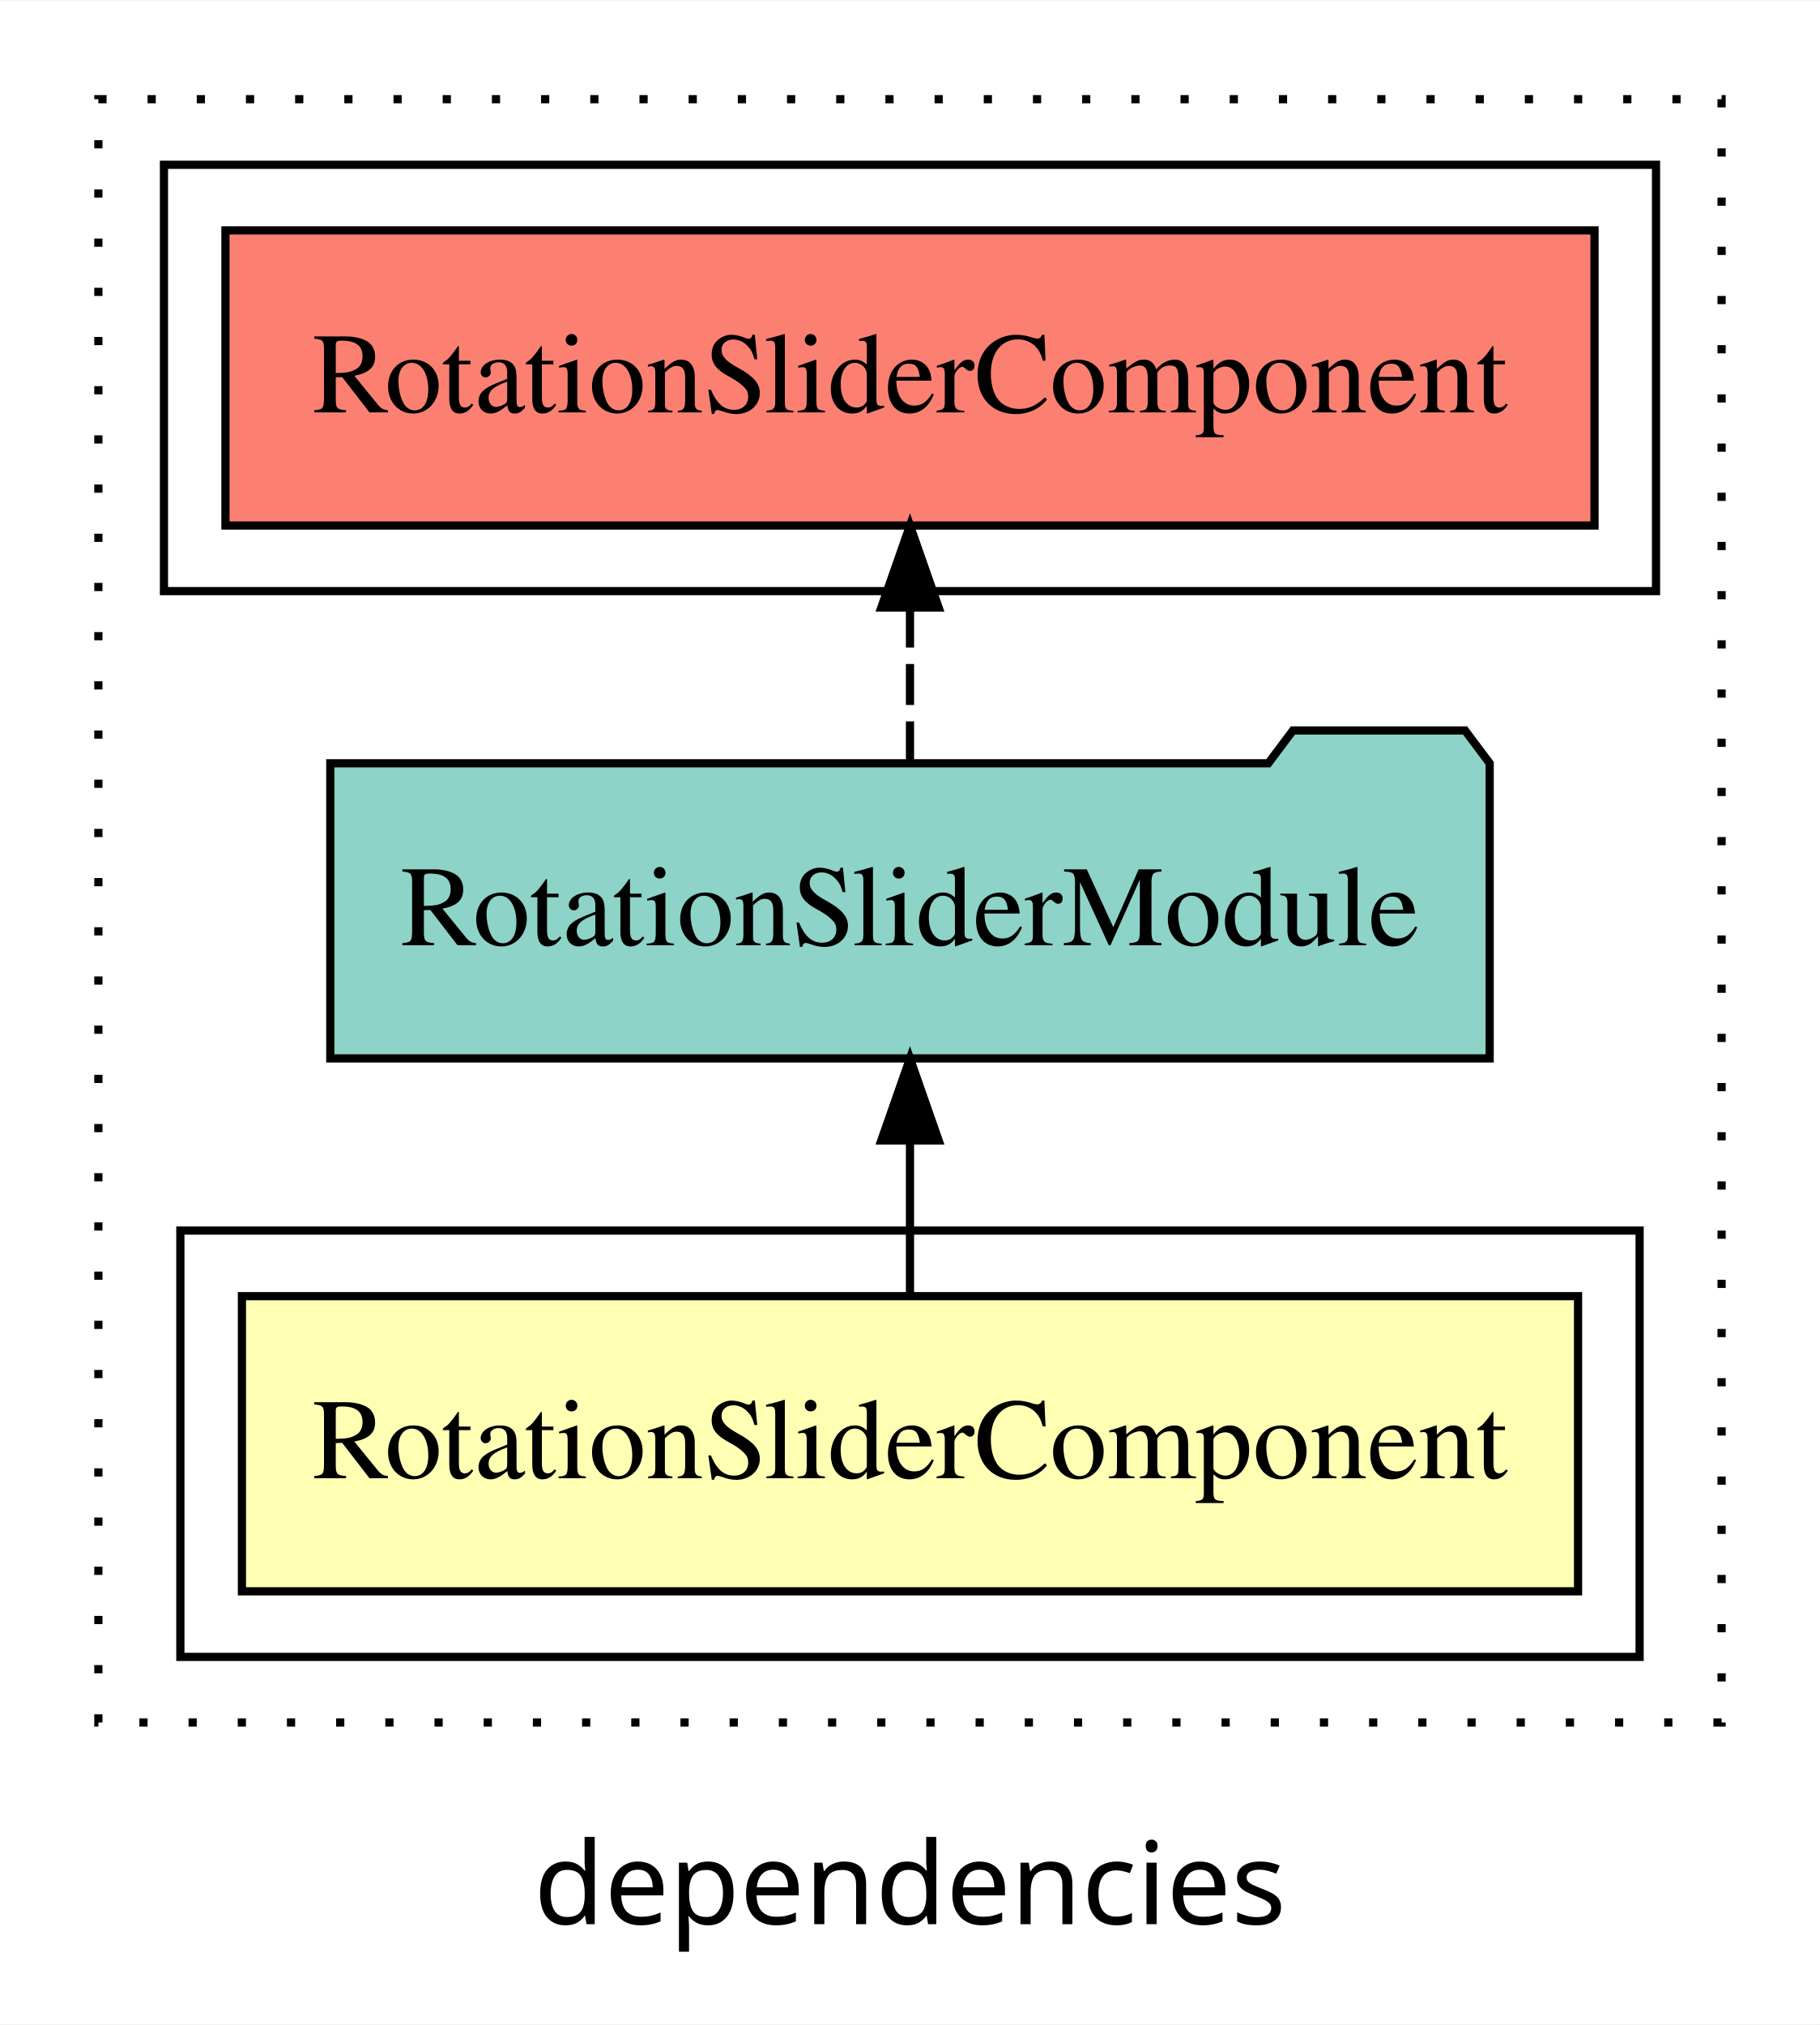
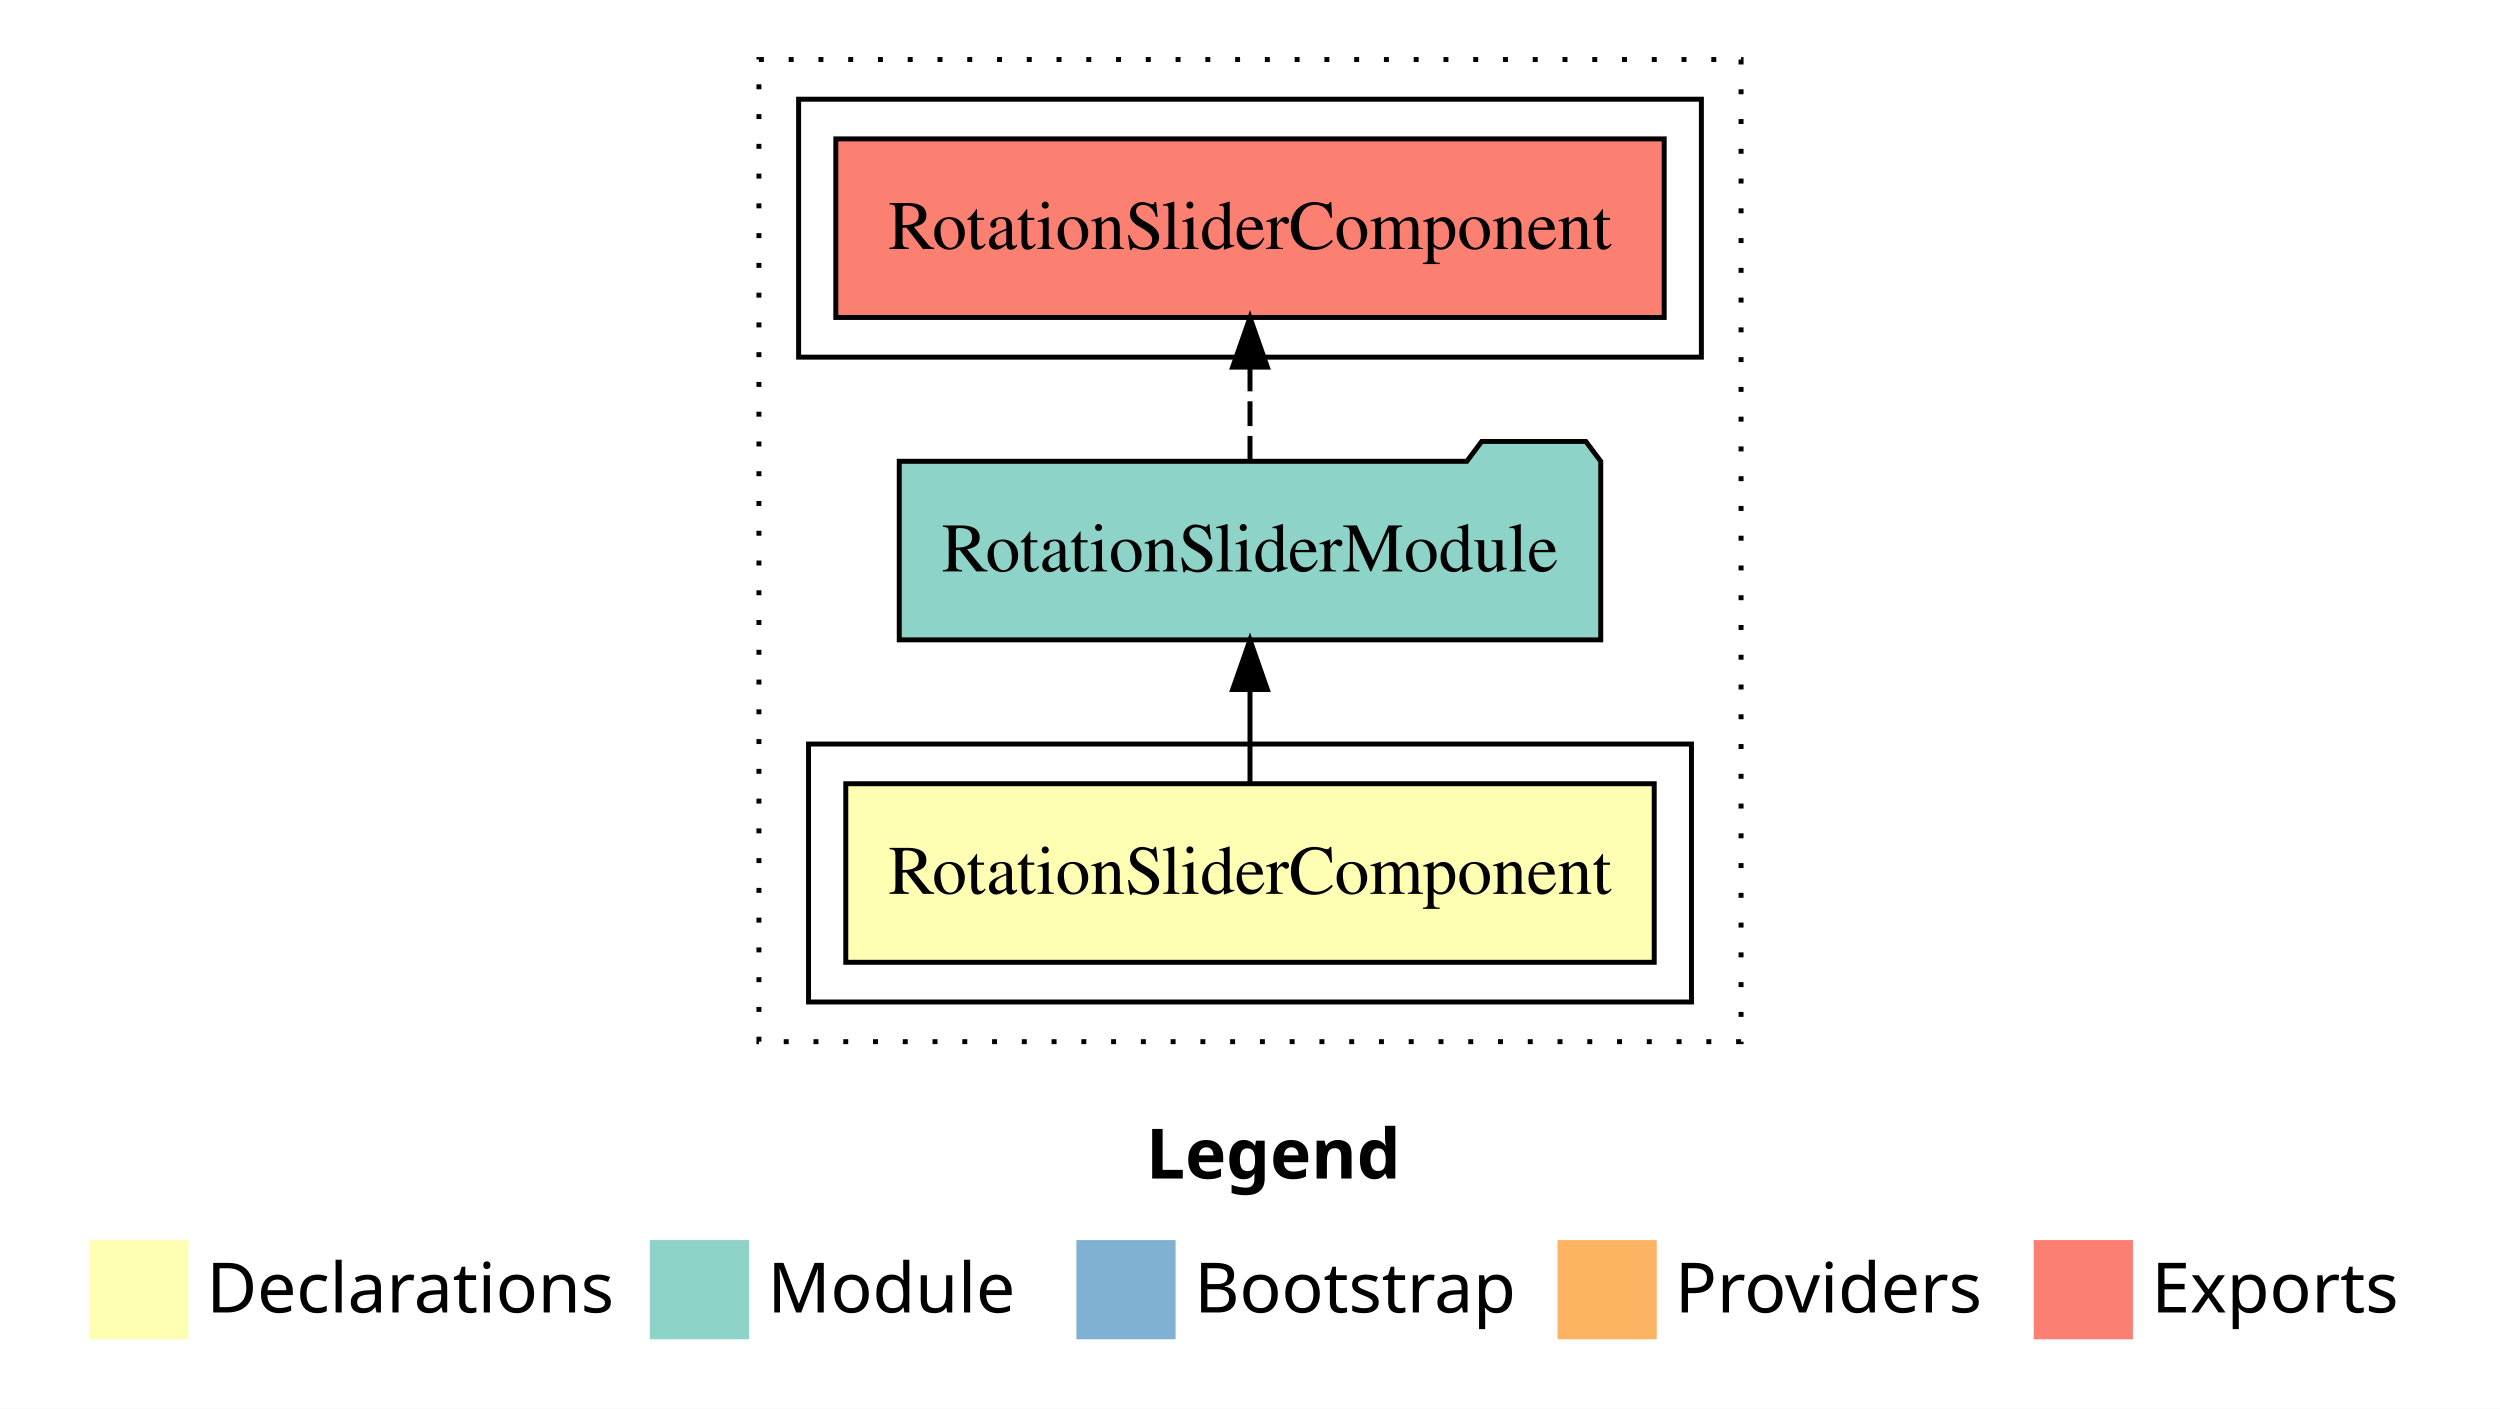
- <svg xmlns="http://www.w3.org/2000/svg" width="222pt" height="247pt" viewBox="0.00 0.00 222.00 246.80">
-   <g id="graph0" class="graph" transform="scale(1 1) rotate(0) translate(4 242.8)">
-     <polygon fill="white" stroke="transparent" points="-4,4 -4,-242.8 218,-242.8 218,4 -4,4" />
-     <text text-anchor="middle" x="107" y="-8.2" font-family="sans-serif" font-size="14.00">dependencies</text>
+ <svg xmlns="http://www.w3.org/2000/svg" width="504pt" height="284pt" viewBox="0.00 0.00 504.00 284.00">
+   <g id="graph0" class="graph" transform="scale(1 1) rotate(0) translate(4 280)">
+     <polygon fill="white" stroke="transparent" points="-4,4 -4,-280 500,-280 500,4 -4,4" />
+     <text text-anchor="start" x="227.01" y="-42.4" font-family="Times-12" font-weight="bold" font-size="14.00">Legend</text>
+     <polygon fill="#ffffb3" stroke="transparent" points="14,-10 14,-30 34,-30 34,-10 14,-10" />
+     <text text-anchor="start" x="37.63" y="-15.4" font-family="Times-12" font-size="14.00">  Declarations</text>
+     <polygon fill="#8dd3c7" stroke="transparent" points="127,-10 127,-30 147,-30 147,-10 127,-10" />
+     <text text-anchor="start" x="150.73" y="-15.4" font-family="Times-12" font-size="14.00">  Module</text>
+     <polygon fill="#80b1d3" stroke="transparent" points="213,-10 213,-30 233,-30 233,-10 213,-10" />
+     <text text-anchor="start" x="236.78" y="-15.4" font-family="Times-12" font-size="14.00">  Bootstrap</text>
+     <polygon fill="#fdb462" stroke="transparent" points="310,-10 310,-30 330,-30 330,-10 310,-10" />
+     <text text-anchor="start" x="333.67" y="-15.4" font-family="Times-12" font-size="14.00">  Providers</text>
+     <polygon fill="#fb8072" stroke="transparent" points="406,-10 406,-30 426,-30 426,-10 406,-10" />
+     <text text-anchor="start" x="429.73" y="-15.4" font-family="Times-12" font-size="14.00">  Exports</text>
    <g id="clust1" class="cluster">
-       <polygon fill="none" stroke="black" stroke-dasharray="1,5" points="8,-32.8 8,-230.8 206,-230.8 206,-32.8 8,-32.8" />
+       <polygon fill="none" stroke="black" stroke-dasharray="1,5" points="149,-70 149,-268 347,-268 347,-70 149,-70" />
    </g>
    <g id="clust2" class="cluster">
-       <polygon fill="none" stroke="black" points="18,-40.8 18,-92.8 196,-92.8 196,-40.8 18,-40.8" />
+       <polygon fill="none" stroke="black" points="159,-78 159,-130 337,-130 337,-78 159,-78" />
    </g>
    <g id="clust5" class="cluster">
-       <polygon fill="none" stroke="black" points="16,-170.8 16,-222.8 198,-222.8 198,-170.8 16,-170.8" />
+       <polygon fill="none" stroke="black" points="157,-208 157,-260 339,-260 339,-208 157,-208" />
    </g>
    <g id="node1" class="node">
-       <polygon fill="#ffffb3" stroke="black" points="188.49,-84.8 25.51,-84.8 25.51,-48.8 188.49,-48.8 188.49,-84.8" />
-       <text text-anchor="middle" x="107" y="-62.6" font-family="Times,serif" font-size="14.00">RotationSliderComponent</text>
+       <polygon fill="#ffffb3" stroke="black" points="329.49,-122 166.51,-122 166.51,-86 329.49,-86 329.49,-122" />
+       <text text-anchor="middle" x="248" y="-99.8" font-family="Times,serif" font-size="14.00">RotationSliderComponent</text>
    </g>
    <g id="node2" class="node">
-       <polygon fill="#8dd3c7" stroke="black" points="177.71,-149.8 174.71,-153.8 153.71,-153.8 150.71,-149.8 36.29,-149.8 36.29,-113.8 177.71,-113.8 177.71,-149.8" />
-       <text text-anchor="middle" x="107" y="-127.6" font-family="Times,serif" font-size="14.00">RotationSliderModule</text>
+       <polygon fill="#8dd3c7" stroke="black" points="318.71,-187 315.71,-191 294.71,-191 291.71,-187 177.29,-187 177.29,-151 318.71,-151 318.71,-187" />
+       <text text-anchor="middle" x="248" y="-164.8" font-family="Times,serif" font-size="14.00">RotationSliderModule</text>
    </g>
    <g id="edge1" class="edge">
-       <path fill="none" stroke="black" d="M107,-84.91C107,-84.91 107,-103.79 107,-103.79" />
-       <polygon fill="black" stroke="black" points="103.5,-103.79 107,-113.79 110.5,-103.79 103.5,-103.79" />
+       <path fill="none" stroke="black" d="M248,-122.11C248,-122.11 248,-140.99 248,-140.99" />
+       <polygon fill="black" stroke="black" points="244.5,-140.99 248,-150.99 251.5,-140.99 244.5,-140.99" />
    </g>
    <g id="node3" class="node">
-       <polygon fill="#fb8072" stroke="black" points="190.5,-214.8 23.5,-214.8 23.5,-178.8 190.5,-178.8 190.5,-214.8" />
-       <text text-anchor="middle" x="107" y="-192.6" font-family="Times,serif" font-size="14.00">RotationSliderComponent </text>
+       <polygon fill="#fb8072" stroke="black" points="331.5,-252 164.5,-252 164.5,-216 331.5,-216 331.5,-252" />
+       <text text-anchor="middle" x="248" y="-229.8" font-family="Times,serif" font-size="14.00">RotationSliderComponent </text>
    </g>
    <g id="edge2" class="edge">
-       <path fill="none" stroke="black" stroke-dasharray="5,2" d="M107,-149.91C107,-149.91 107,-168.79 107,-168.79" />
-       <polygon fill="black" stroke="black" points="103.5,-168.79 107,-178.79 110.5,-168.79 103.5,-168.79" />
+       <path fill="none" stroke="black" stroke-dasharray="5,2" d="M248,-187.11C248,-187.11 248,-205.99 248,-205.99" />
+       <polygon fill="black" stroke="black" points="244.5,-205.99 248,-215.99 251.5,-205.99 244.5,-205.99" />
    </g>
  </g>
</svg>
